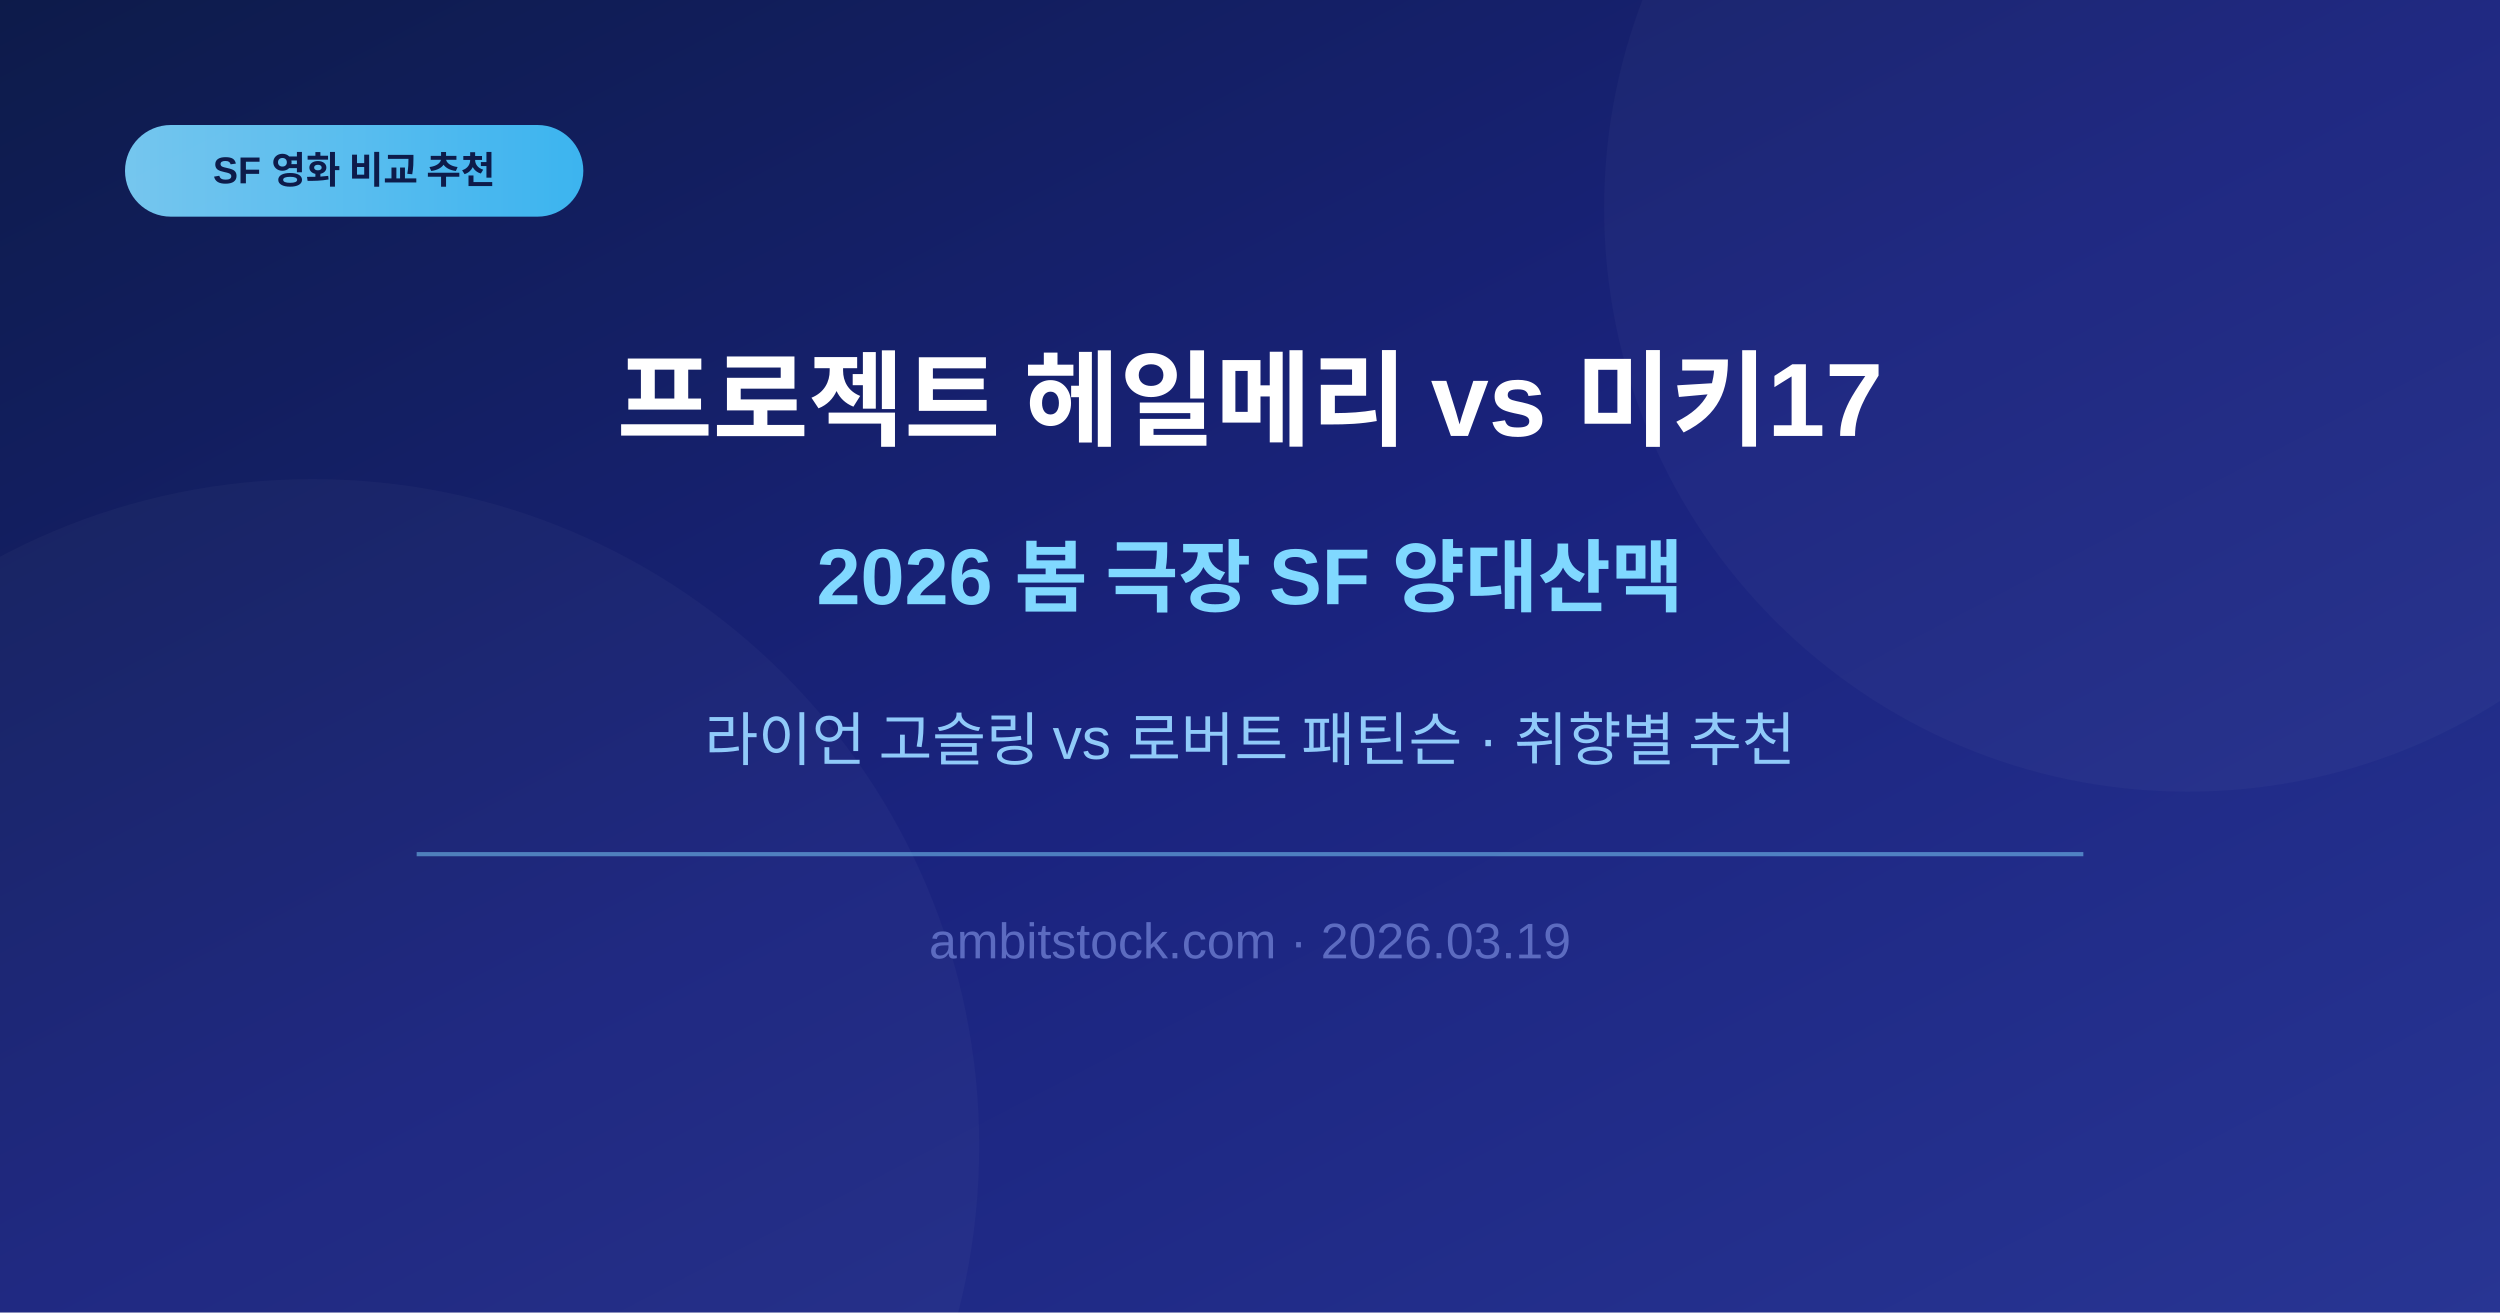
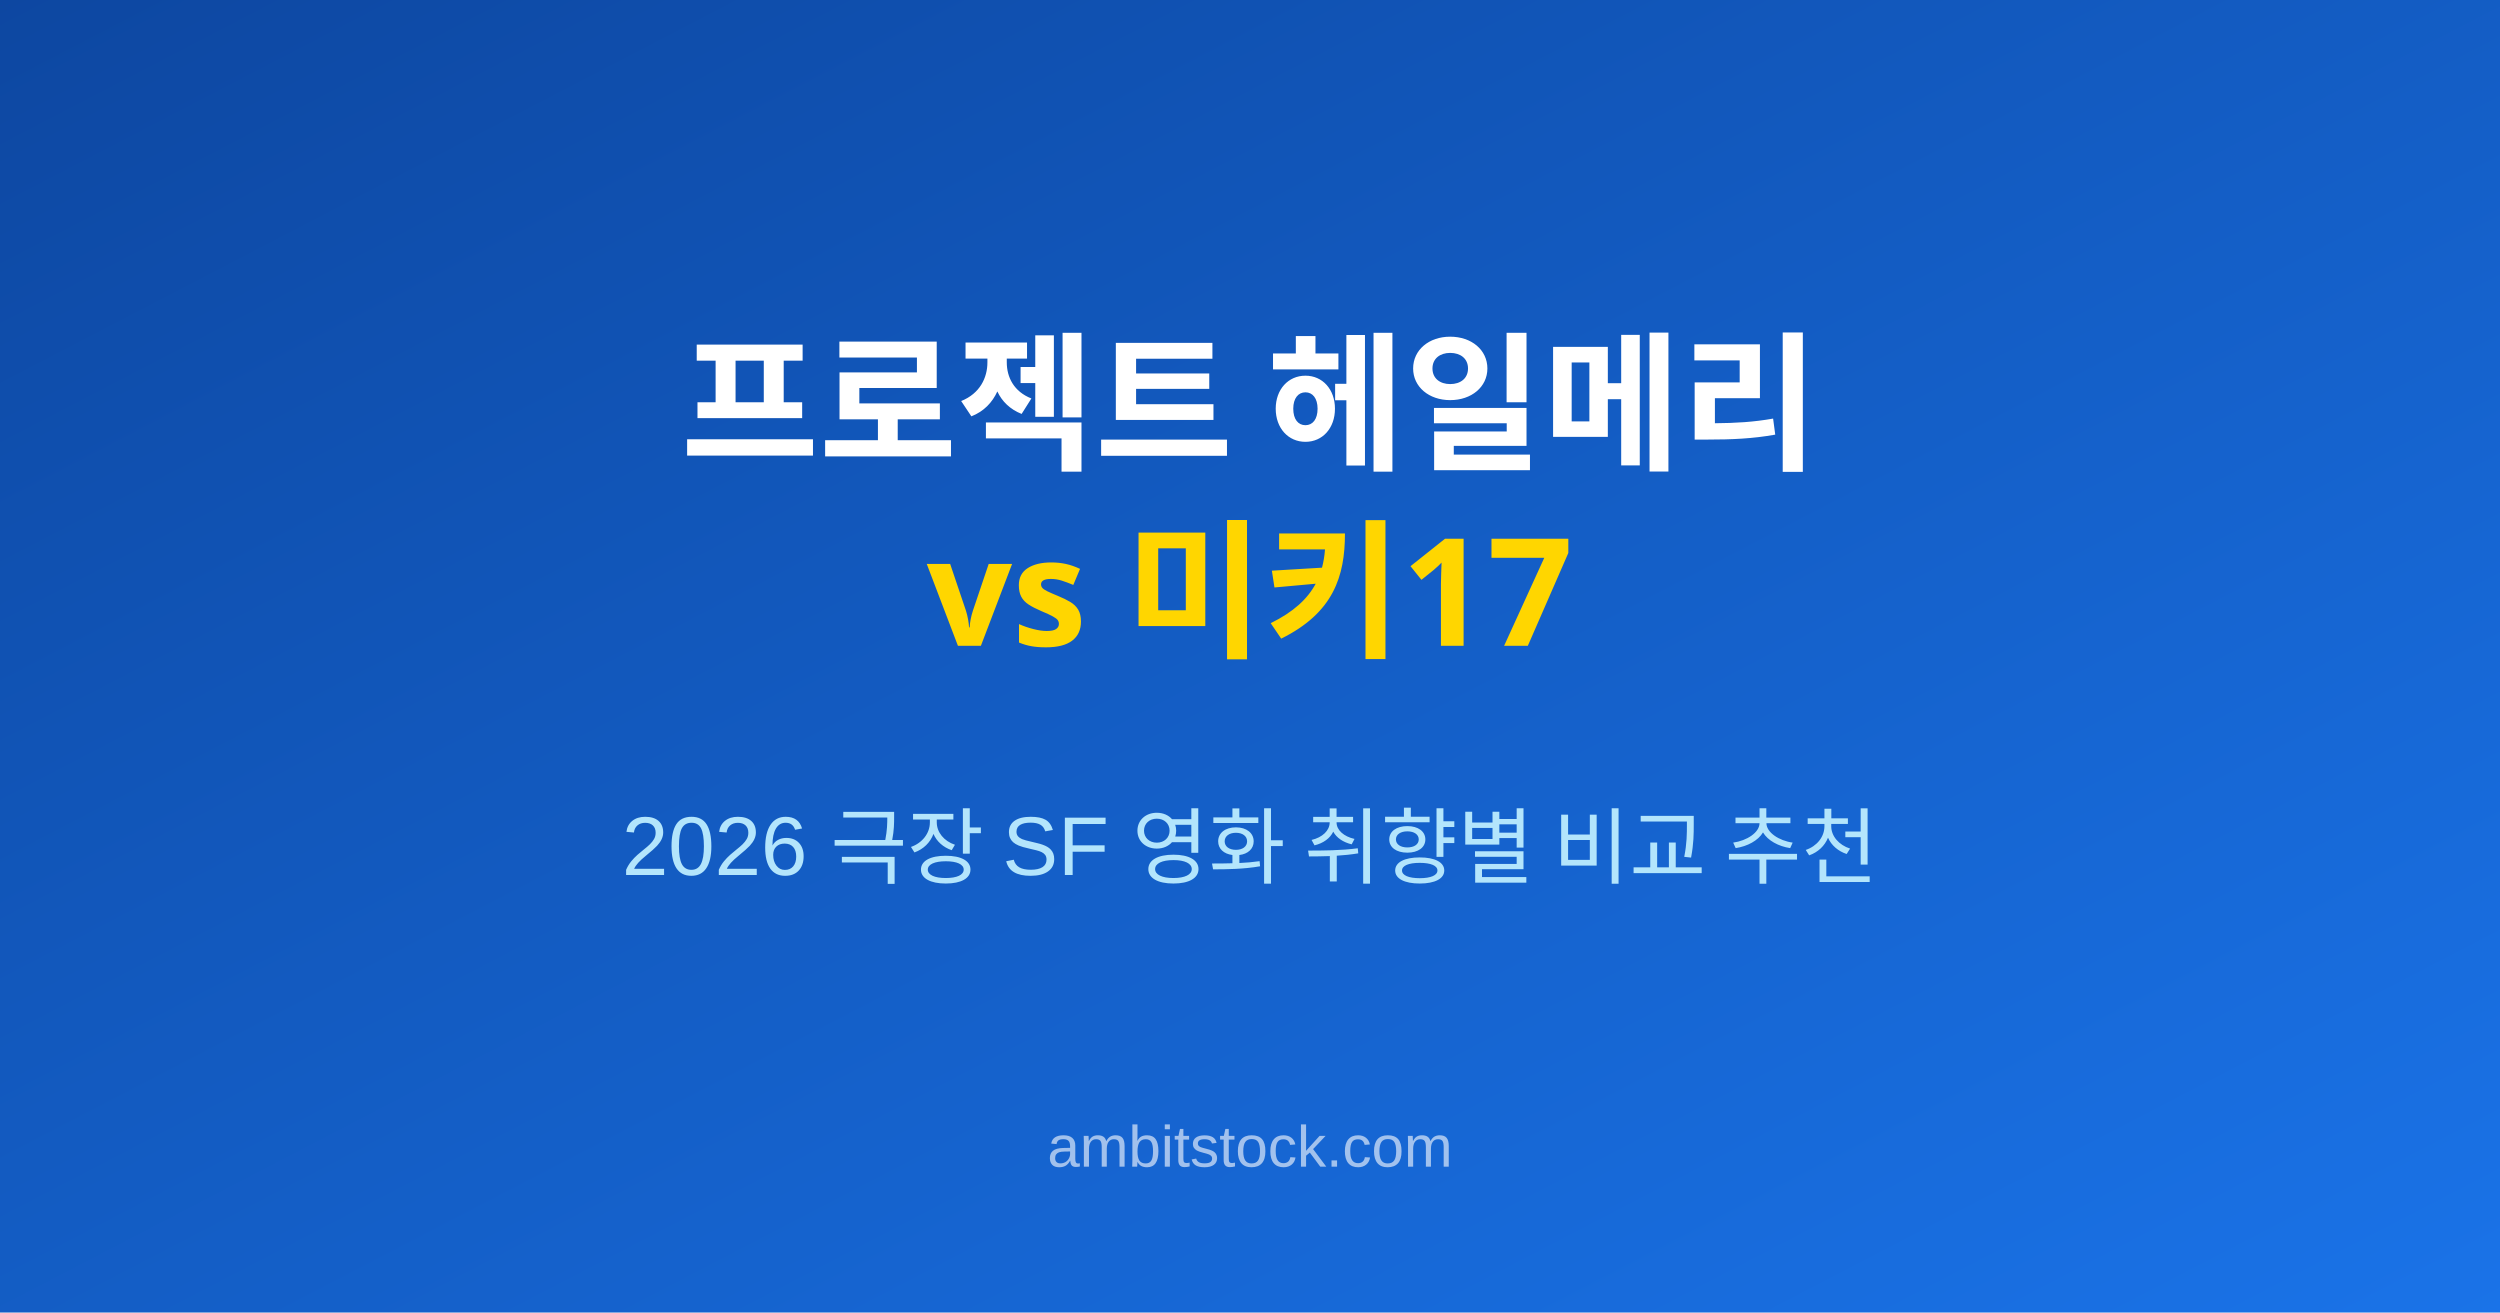
- <svg xmlns="http://www.w3.org/2000/svg" width="1200" height="630" viewBox="0 0 1200 630">
+ <svg xmlns="http://www.w3.org/2000/svg" viewBox="0 0 1200 630">
  <defs>
-     <linearGradient id="bg" x1="0%" y1="0%" x2="100%" y2="100%">
-       <stop offset="0%" style="stop-color:#0d1b4a;stop-opacity:1" />
-       <stop offset="50%" style="stop-color:#1a237e;stop-opacity:1" />
-       <stop offset="100%" style="stop-color:#283593;stop-opacity:1" />
-     </linearGradient>
-     <linearGradient id="accent" x1="0%" y1="0%" x2="100%" y2="0%">
-       <stop offset="0%" style="stop-color:#80d8ff;stop-opacity:1" />
-       <stop offset="100%" style="stop-color:#40c4ff;stop-opacity:1" />
+     <linearGradient id="bg515" x1="0%" y1="0%" x2="100%" y2="100%">
+       <stop offset="0%" style="stop-color:#0d47a1" />
+       <stop offset="100%" style="stop-color:#1a73e8" />
    </linearGradient>
  </defs>
-   <rect width="1200" height="630" fill="url(#bg)" />
-   <circle cx="150" cy="550" r="320" fill="#ffffff" opacity="0.03" />
-   <circle cx="1050" cy="100" r="280" fill="#ffffff" opacity="0.03" />
-   <rect x="60" y="60" width="220" height="44" rx="22" fill="url(#accent)" opacity="0.9" />
-   <text x="170" y="88" font-family="'Noto Sans KR', Arial, sans-serif" font-size="18" font-weight="700" fill="#0d1b4a" text-anchor="middle">SF 영화 비교 추천</text>
-   <text x="600" y="210" font-family="'Noto Sans KR', Arial, sans-serif" font-size="50" font-weight="900" fill="#ffffff" text-anchor="middle">프로젝트 헤일메리 vs 미키17</text>
-   <text x="600" y="290" font-family="'Noto Sans KR', Arial, sans-serif" font-size="38" font-weight="700" fill="#80d8ff" text-anchor="middle">2026 봄 극장 SF 양대산맥</text>
-   <text x="600" y="365" font-family="'Noto Sans KR', Arial, sans-serif" font-size="28" font-weight="500" fill="#90caf9" text-anchor="middle">라이언 고슬링 vs 로버트 패틴슨 · 취향별 추천</text>
-   <line x1="200" y1="410" x2="1000" y2="410" stroke="#80d8ff" stroke-width="2" opacity="0.5" />
-   <text x="600" y="460" font-family="'Noto Sans KR', Arial, sans-serif" font-size="24" font-weight="400" fill="#5c6bc0" text-anchor="middle">ambitstock.com · 2026.03.19</text>
+   <rect width="1200" height="630" fill="url(#bg515)" />
+   <text x="600" y="220" font-family="Arial Black, sans-serif" font-size="72" font-weight="bold" fill="#ffffff" text-anchor="middle">프로젝트 헤일메리</text>
+   <text x="600" y="310" font-family="Arial Black, sans-serif" font-size="72" font-weight="bold" fill="#FFD600" text-anchor="middle">vs 미키17</text>
+   <text x="600" y="420" font-family="Arial, sans-serif" font-size="40" fill="#B3E5FC" text-anchor="middle">2026 극장 SF 영화 취향별 비교 추천</text>
+   <text x="600" y="560" font-family="Arial, sans-serif" font-size="28" fill="rgba(255,255,255,0.6)" text-anchor="middle">ambitstock.com</text>
</svg>
